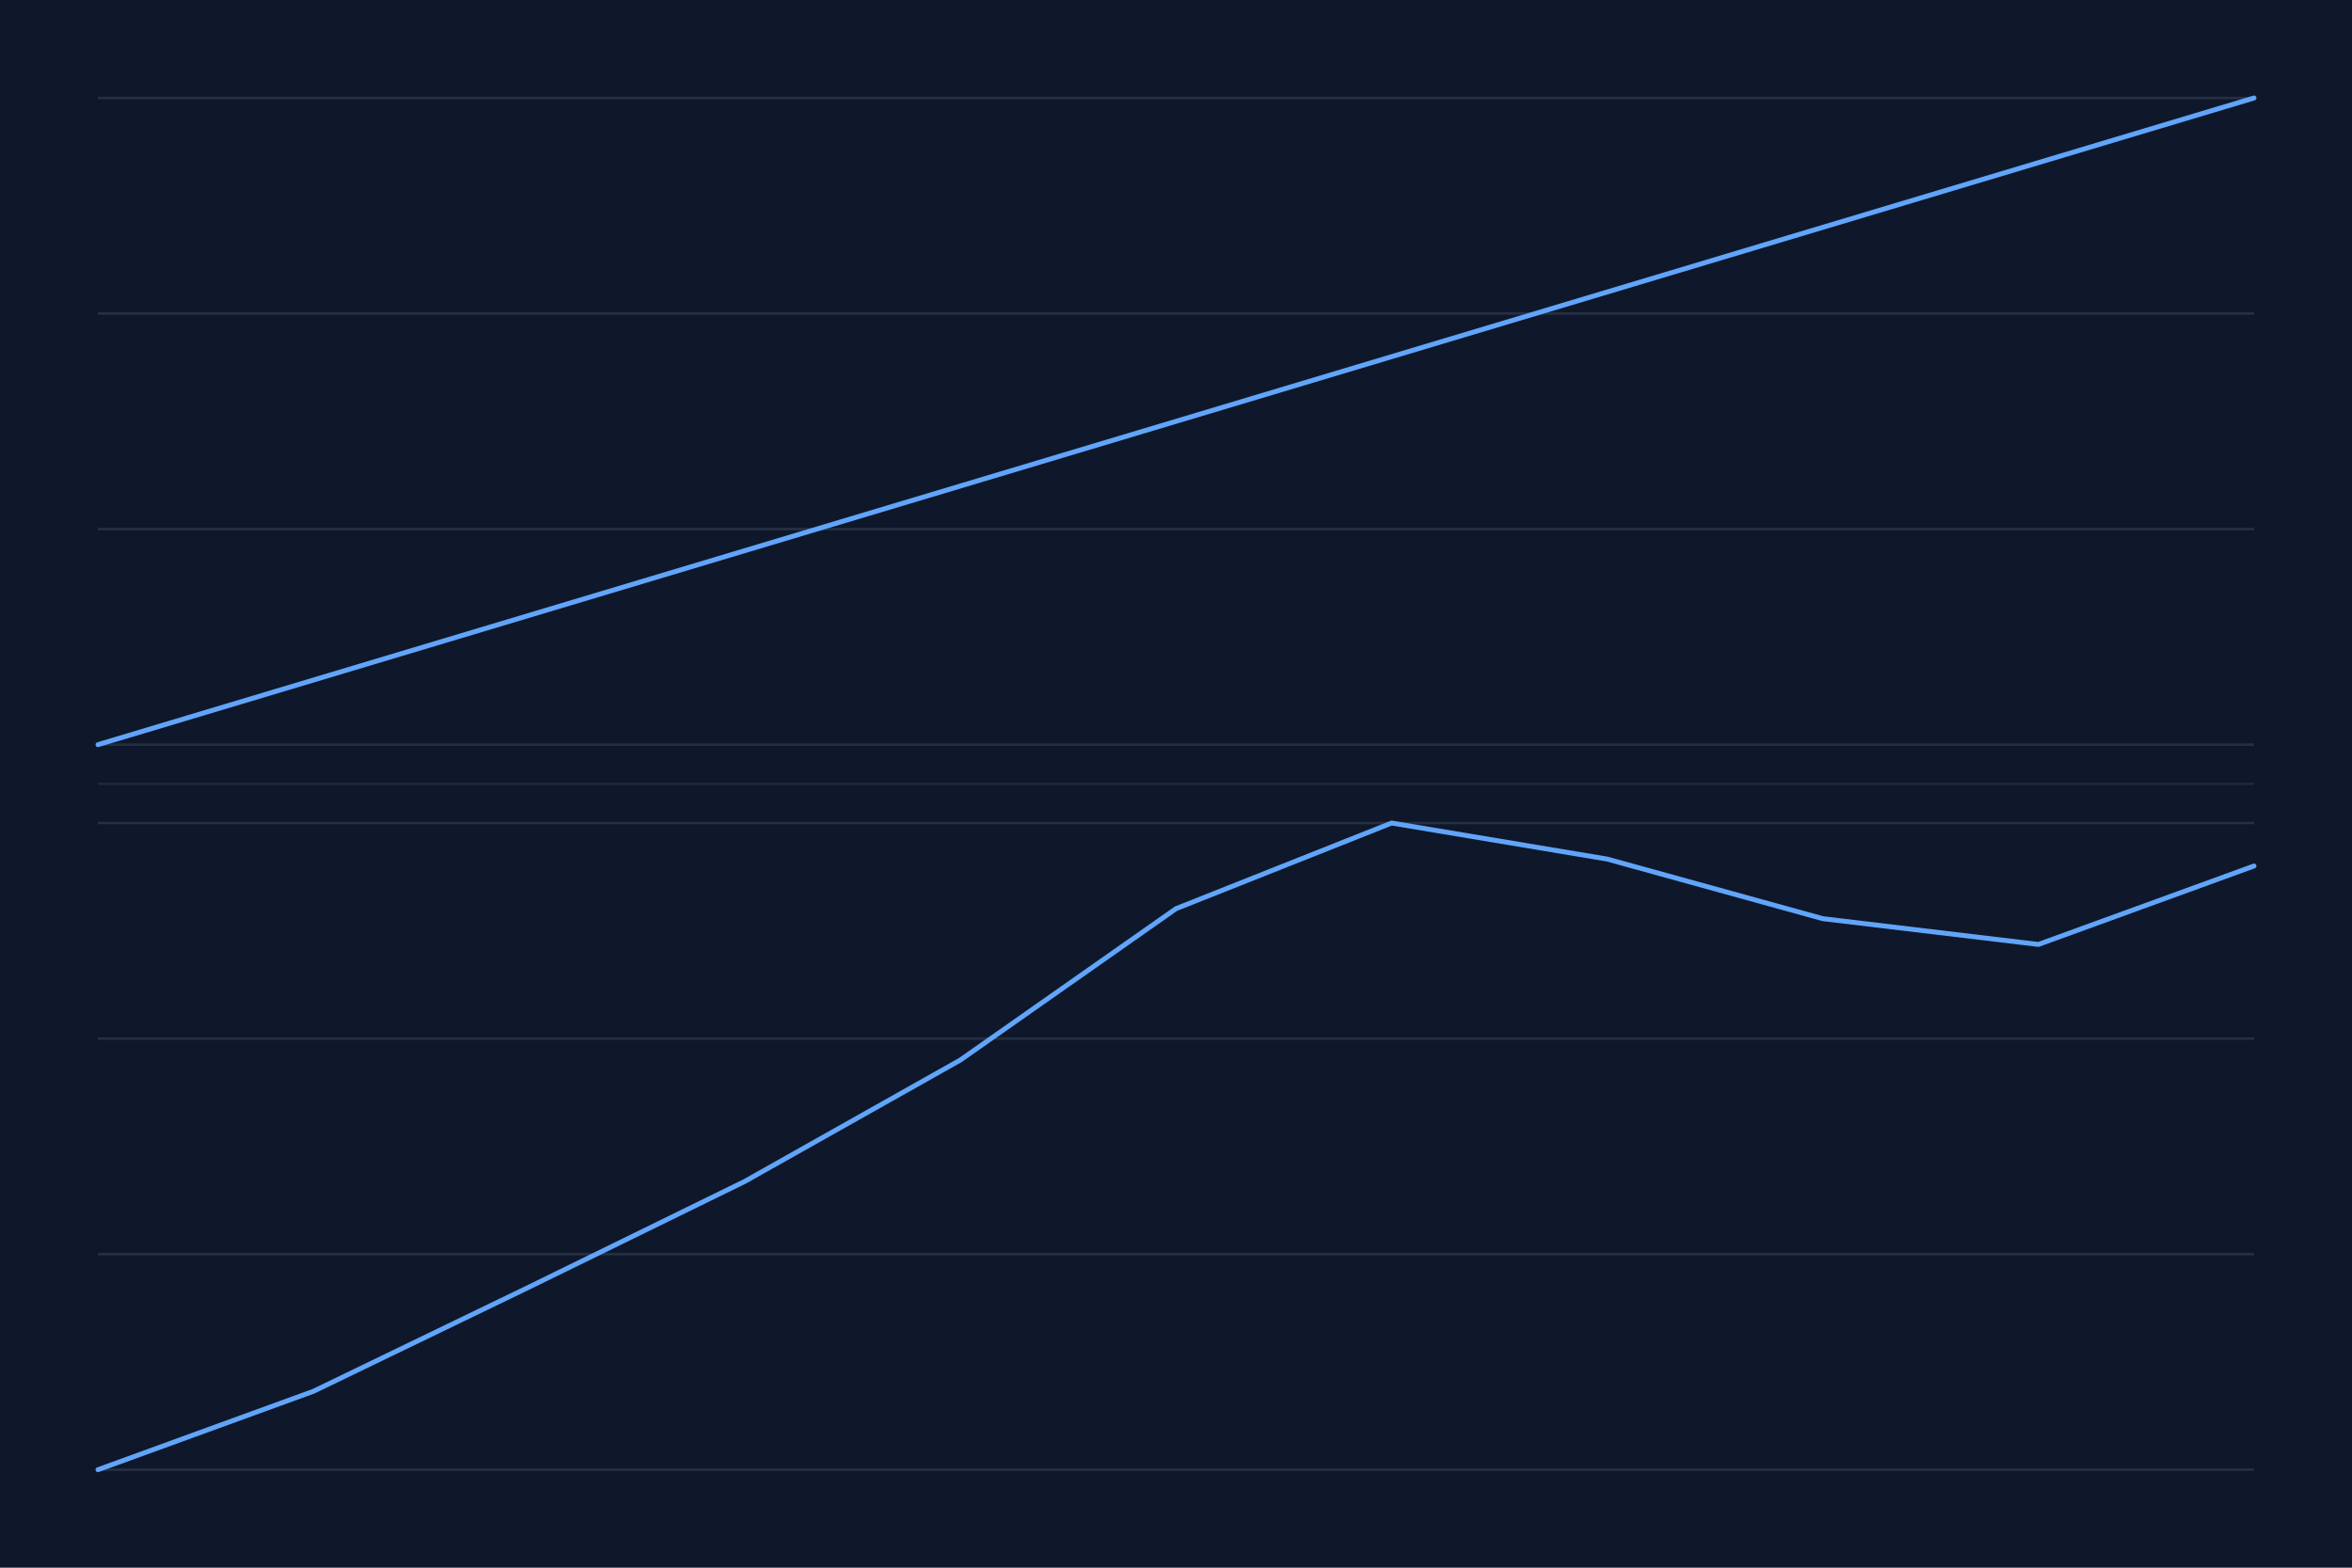
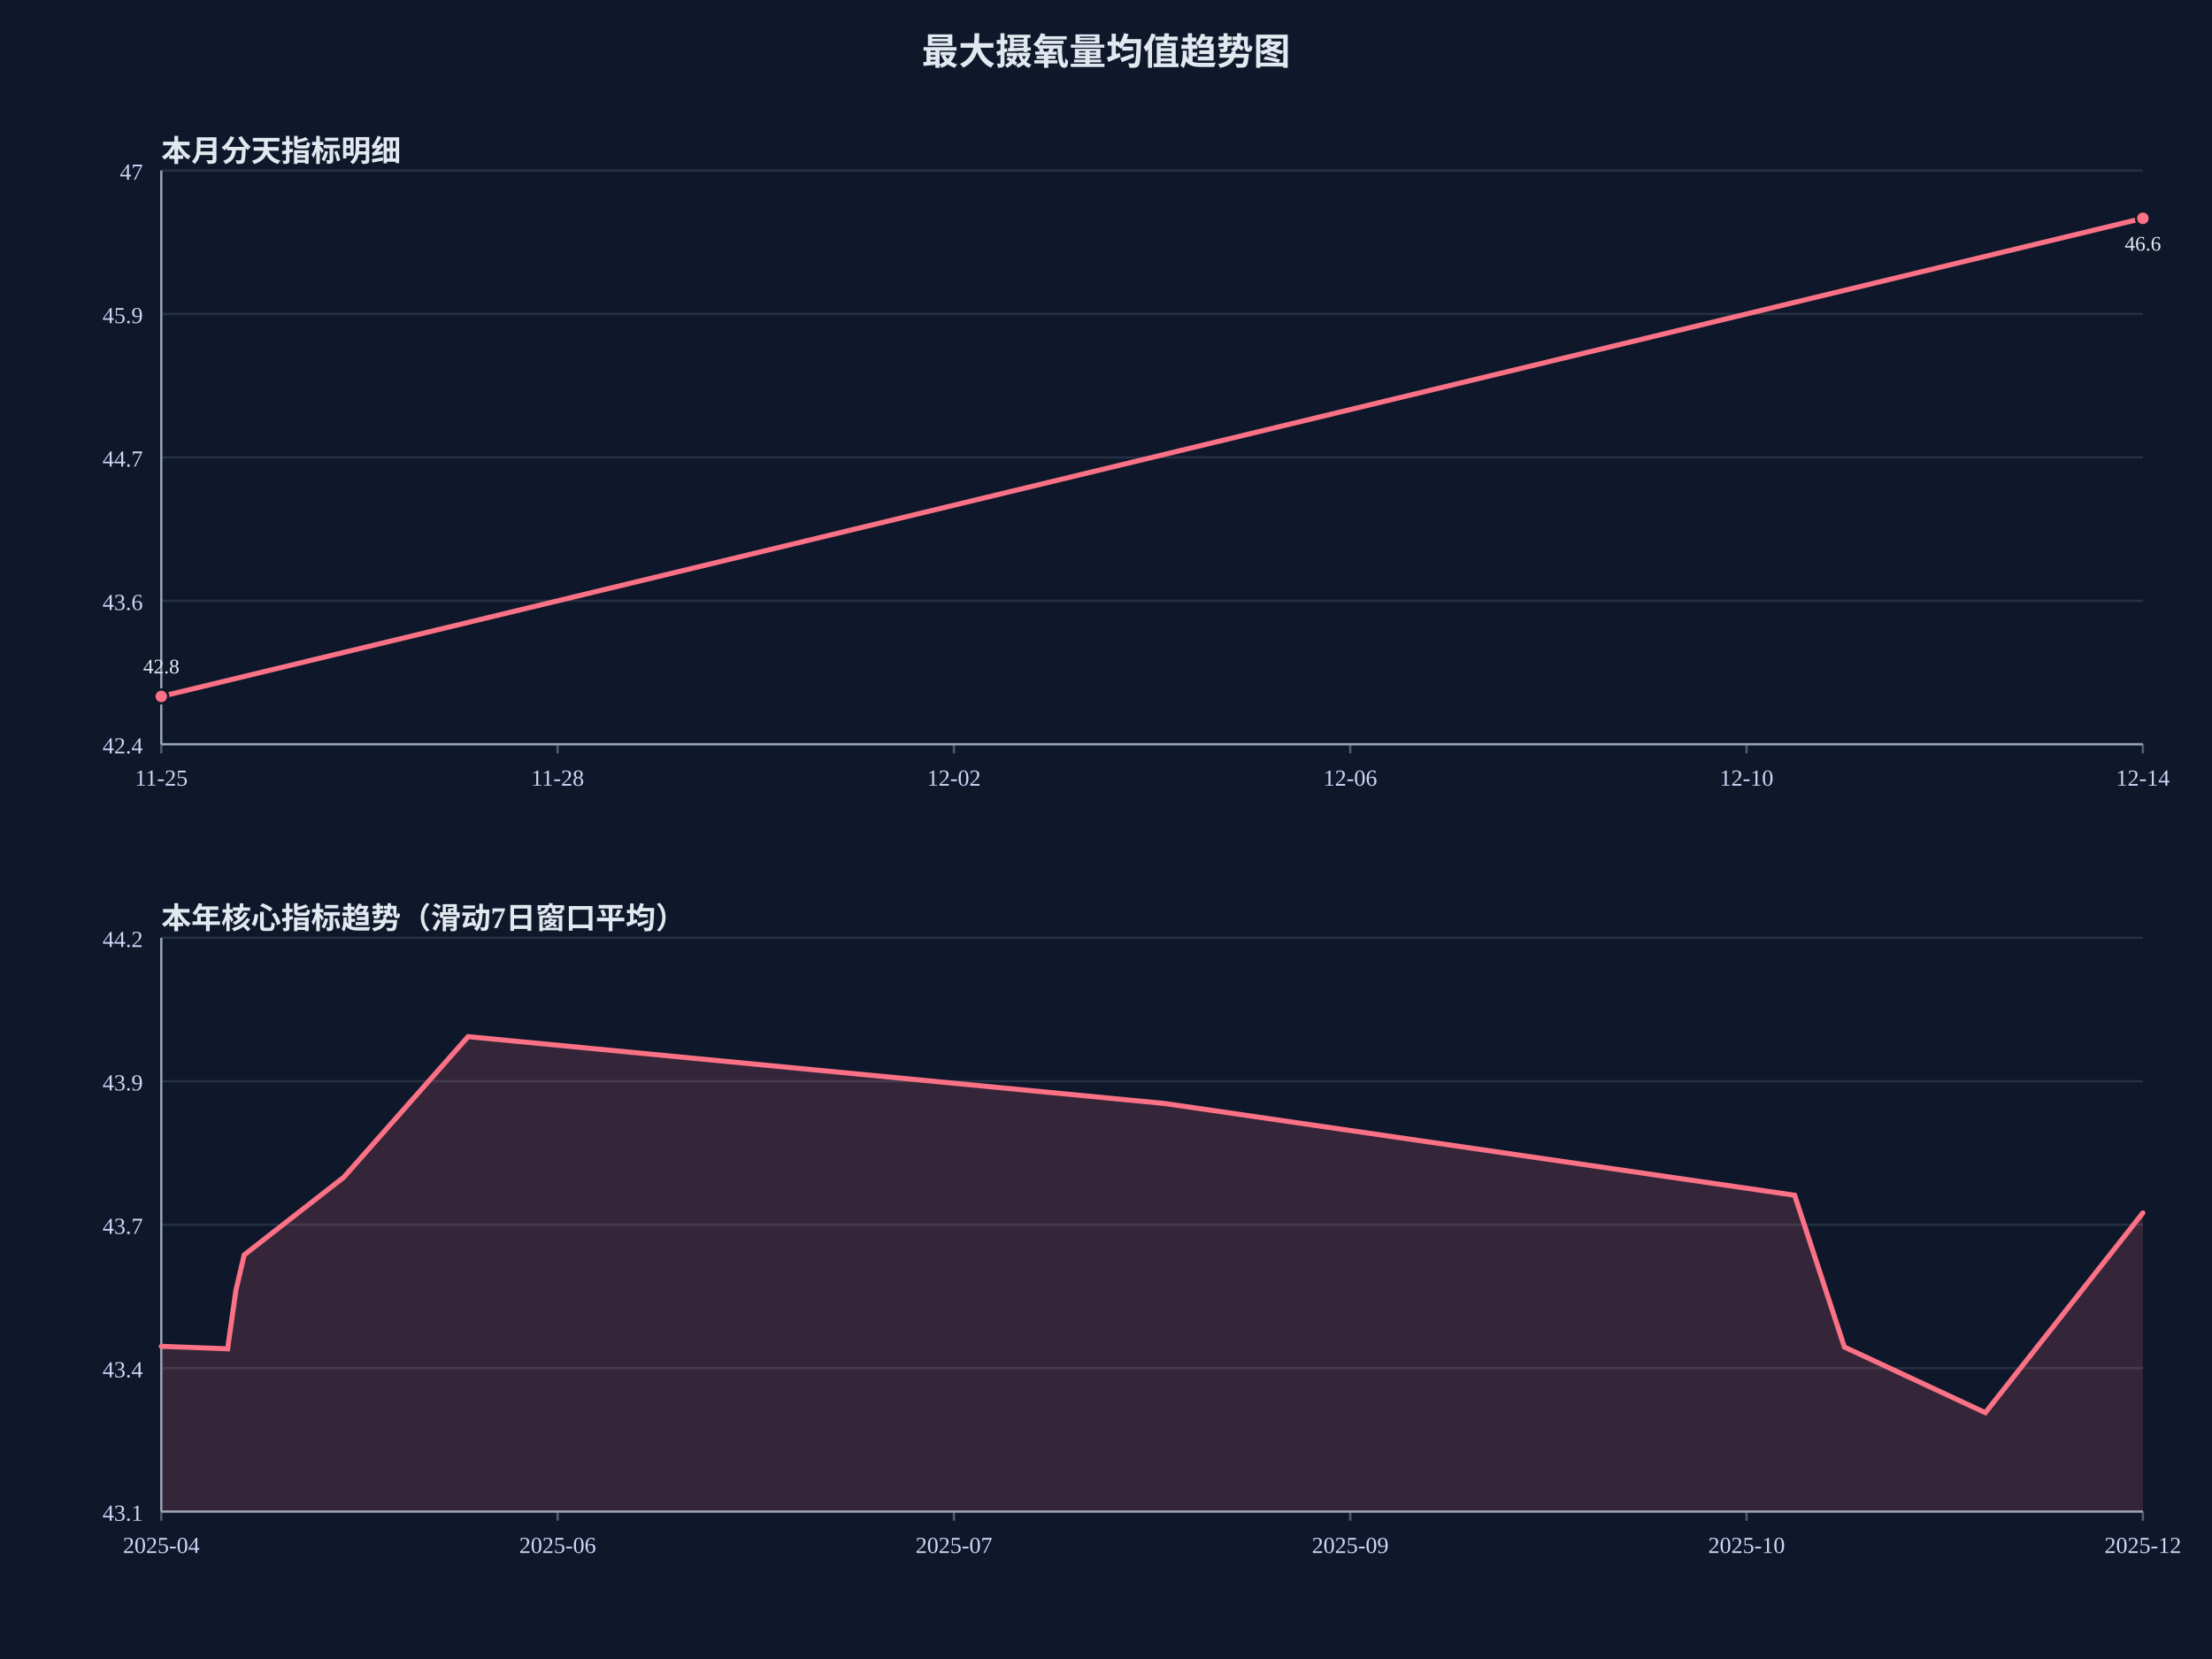
- <svg xmlns="http://www.w3.org/2000/svg" viewBox="0 0 960 640" width="960" height="640">
-   <rect width="960" height="640" fill="#0f172a" />
-   <line x1="40" y1="40.00" x2="920.00" y2="40.00" stroke="#94a3b8" stroke-opacity="0.18" stroke-width="1" />
-   <line x1="40" y1="128.00" x2="920.00" y2="128.00" stroke="#94a3b8" stroke-opacity="0.18" stroke-width="1" />
-   <line x1="40" y1="216.00" x2="920.00" y2="216.00" stroke="#94a3b8" stroke-opacity="0.18" stroke-width="1" />
-   <line x1="40" y1="304.00" x2="920.00" y2="304.00" stroke="#94a3b8" stroke-opacity="0.18" stroke-width="1" />
-   <line x1="40" y1="336.00" x2="920.00" y2="336.00" stroke="#94a3b8" stroke-opacity="0.18" stroke-width="1" />
-   <line x1="40" y1="424.00" x2="920.00" y2="424.00" stroke="#94a3b8" stroke-opacity="0.18" stroke-width="1" />
-   <line x1="40" y1="512.00" x2="920.00" y2="512.00" stroke="#94a3b8" stroke-opacity="0.18" stroke-width="1" />
-   <line x1="40" y1="600.00" x2="920.00" y2="600.00" stroke="#94a3b8" stroke-opacity="0.18" stroke-width="1" />
-   <line x1="40" y1="320.00" x2="920.00" y2="320.00" stroke="#1f2937" stroke-width="1" />
-   <polyline points="40.00,304.00 920.00,40.00" fill="none" stroke="#60a5fa" stroke-width="2" stroke-linecap="round" stroke-linejoin="round" />
-   <polyline points="40.00,600.00 128.00,567.96 216.00,525.41 304.00,482.30 392.00,432.74 480.00,370.96 568.00,336.00 656.00,350.71 744.00,375.04 832.00,385.56 920.00,353.54" fill="none" stroke="#60a5fa" stroke-width="2" stroke-linecap="round" stroke-linejoin="round" />
+ <svg xmlns="http://www.w3.org/2000/svg" viewBox="0 0 960 720" width="960" height="720">
+   <rect width="960" height="720" fill="#0f172a" />
+   <text x="480" y="28" fill="#e2e8f0" font-size="16" font-weight="700" text-anchor="middle">最大摄氧量均值趋势图</text>
+   <text x="70" y="70" fill="#e2e8f0" font-size="13" font-weight="600">本月分天指标明细</text>
+   <line x1="70" y1="323.00" x2="930" y2="323.00" stroke="#94a3b8" stroke-opacity="0.18" stroke-width="1" />
+   <text x="62" y="327.00" fill="#cbd5f5" font-size="10" text-anchor="end">42.4</text>
+   <line x1="70" y1="260.75" x2="930" y2="260.75" stroke="#94a3b8" stroke-opacity="0.18" stroke-width="1" />
+   <text x="62" y="264.75" fill="#cbd5f5" font-size="10" text-anchor="end">43.6</text>
+   <line x1="70" y1="198.50" x2="930" y2="198.50" stroke="#94a3b8" stroke-opacity="0.18" stroke-width="1" />
+   <text x="62" y="202.50" fill="#cbd5f5" font-size="10" text-anchor="end">44.7</text>
+   <line x1="70" y1="136.25" x2="930" y2="136.25" stroke="#94a3b8" stroke-opacity="0.18" stroke-width="1" />
+   <text x="62" y="140.25" fill="#cbd5f5" font-size="10" text-anchor="end">45.9</text>
+   <line x1="70" y1="74.00" x2="930" y2="74.00" stroke="#94a3b8" stroke-opacity="0.18" stroke-width="1" />
+   <text x="62" y="78.00" fill="#cbd5f5" font-size="10" text-anchor="end">47</text>
+   <line x1="70.00" y1="323" x2="70.00" y2="327" stroke="#94a3b8" stroke-opacity="0.5" stroke-width="1" />
+   <text x="70.00" y="341" fill="#cbd5f5" font-size="10" text-anchor="middle">11-25</text>
+   <line x1="242.00" y1="323" x2="242.00" y2="327" stroke="#94a3b8" stroke-opacity="0.5" stroke-width="1" />
+   <text x="242.00" y="341" fill="#cbd5f5" font-size="10" text-anchor="middle">11-28</text>
+   <line x1="414.00" y1="323" x2="414.00" y2="327" stroke="#94a3b8" stroke-opacity="0.5" stroke-width="1" />
+   <text x="414.00" y="341" fill="#cbd5f5" font-size="10" text-anchor="middle">12-02</text>
+   <line x1="586.00" y1="323" x2="586.00" y2="327" stroke="#94a3b8" stroke-opacity="0.5" stroke-width="1" />
+   <text x="586.00" y="341" fill="#cbd5f5" font-size="10" text-anchor="middle">12-06</text>
+   <line x1="758.00" y1="323" x2="758.00" y2="327" stroke="#94a3b8" stroke-opacity="0.5" stroke-width="1" />
+   <text x="758.00" y="341" fill="#cbd5f5" font-size="10" text-anchor="middle">12-10</text>
+   <line x1="930.00" y1="323" x2="930.00" y2="327" stroke="#94a3b8" stroke-opacity="0.5" stroke-width="1" />
+   <text x="930.00" y="341" fill="#cbd5f5" font-size="10" text-anchor="middle">12-14</text>
+   <line x1="70" y1="74" x2="70" y2="323" stroke="#94a3b8" stroke-width="1" />
+   <line x1="70" y1="323" x2="930" y2="323" stroke="#94a3b8" stroke-width="1" />
+   <path d="M70.00,302.25 L930.00,94.75" fill="none" stroke="#fb7185" stroke-width="2.2" stroke-linecap="round" />
+   <circle cx="70.00" cy="302.25" r="3" fill="#fb7185" stroke="#0f172a" stroke-width="1" />
+   <text x="70.00" y="292.25" fill="#e2e8f0" font-size="9" text-anchor="middle">42.8</text>
+   <circle cx="930.00" cy="94.75" r="3" fill="#fb7185" stroke="#0f172a" stroke-width="1" />
+   <text x="930.00" y="108.75" fill="#e2e8f0" font-size="9" text-anchor="middle">46.6</text>
+   <text x="70" y="403" fill="#e2e8f0" font-size="13" font-weight="600">本年核心指标趋势（滑动7日窗口平均）</text>
+   <line x1="70" y1="656.00" x2="930" y2="656.00" stroke="#94a3b8" stroke-opacity="0.18" stroke-width="1" />
+   <text x="62" y="660.00" fill="#cbd5f5" font-size="10" text-anchor="end">43.1</text>
+   <line x1="70" y1="593.75" x2="930" y2="593.75" stroke="#94a3b8" stroke-opacity="0.18" stroke-width="1" />
+   <text x="62" y="597.75" fill="#cbd5f5" font-size="10" text-anchor="end">43.4</text>
+   <line x1="70" y1="531.50" x2="930" y2="531.50" stroke="#94a3b8" stroke-opacity="0.18" stroke-width="1" />
+   <text x="62" y="535.50" fill="#cbd5f5" font-size="10" text-anchor="end">43.7</text>
+   <line x1="70" y1="469.25" x2="930" y2="469.25" stroke="#94a3b8" stroke-opacity="0.18" stroke-width="1" />
+   <text x="62" y="473.25" fill="#cbd5f5" font-size="10" text-anchor="end">43.9</text>
+   <line x1="70" y1="407.00" x2="930" y2="407.00" stroke="#94a3b8" stroke-opacity="0.18" stroke-width="1" />
+   <text x="62" y="411.00" fill="#cbd5f5" font-size="10" text-anchor="end">44.2</text>
+   <line x1="70.00" y1="656" x2="70.00" y2="660" stroke="#94a3b8" stroke-opacity="0.5" stroke-width="1" />
+   <text x="70.00" y="674" fill="#cbd5f5" font-size="10" text-anchor="middle">2025-04</text>
+   <line x1="242.00" y1="656" x2="242.00" y2="660" stroke="#94a3b8" stroke-opacity="0.5" stroke-width="1" />
+   <text x="242.00" y="674" fill="#cbd5f5" font-size="10" text-anchor="middle">2025-06</text>
+   <line x1="414.00" y1="656" x2="414.00" y2="660" stroke="#94a3b8" stroke-opacity="0.5" stroke-width="1" />
+   <text x="414.00" y="674" fill="#cbd5f5" font-size="10" text-anchor="middle">2025-07</text>
+   <line x1="586.00" y1="656" x2="586.00" y2="660" stroke="#94a3b8" stroke-opacity="0.5" stroke-width="1" />
+   <text x="586.00" y="674" fill="#cbd5f5" font-size="10" text-anchor="middle">2025-09</text>
+   <line x1="758.00" y1="656" x2="758.00" y2="660" stroke="#94a3b8" stroke-opacity="0.5" stroke-width="1" />
+   <text x="758.00" y="674" fill="#cbd5f5" font-size="10" text-anchor="middle">2025-10</text>
+   <line x1="930.00" y1="656" x2="930.00" y2="660" stroke="#94a3b8" stroke-opacity="0.5" stroke-width="1" />
+   <text x="930.00" y="674" fill="#cbd5f5" font-size="10" text-anchor="middle">2025-12</text>
+   <line x1="70" y1="407" x2="70" y2="656" stroke="#94a3b8" stroke-width="1" />
+   <line x1="70" y1="656" x2="930" y2="656" stroke="#94a3b8" stroke-width="1" />
+   <path d="M70.00,656.00 L70.00,584.30 L98.79,585.38 L102.38,560.00 L105.98,544.62 L149.16,510.95 L203.14,449.90 L505.40,478.90 L778.87,518.73 L800.46,584.61 L861.63,613.10 L930.00,526.39 L930.00,656.00 Z" fill="#fb7185" fill-opacity="0.16" stroke="none" />
+   <path d="M70.00,584.30 L98.79,585.38 L102.38,560.00 L105.98,544.62 L149.16,510.95 L203.14,449.90 L505.40,478.90 L778.87,518.73 L800.46,584.61 L861.63,613.10 L930.00,526.39" fill="none" stroke="#fb7185" stroke-width="2.2" stroke-linecap="round" />
</svg>
